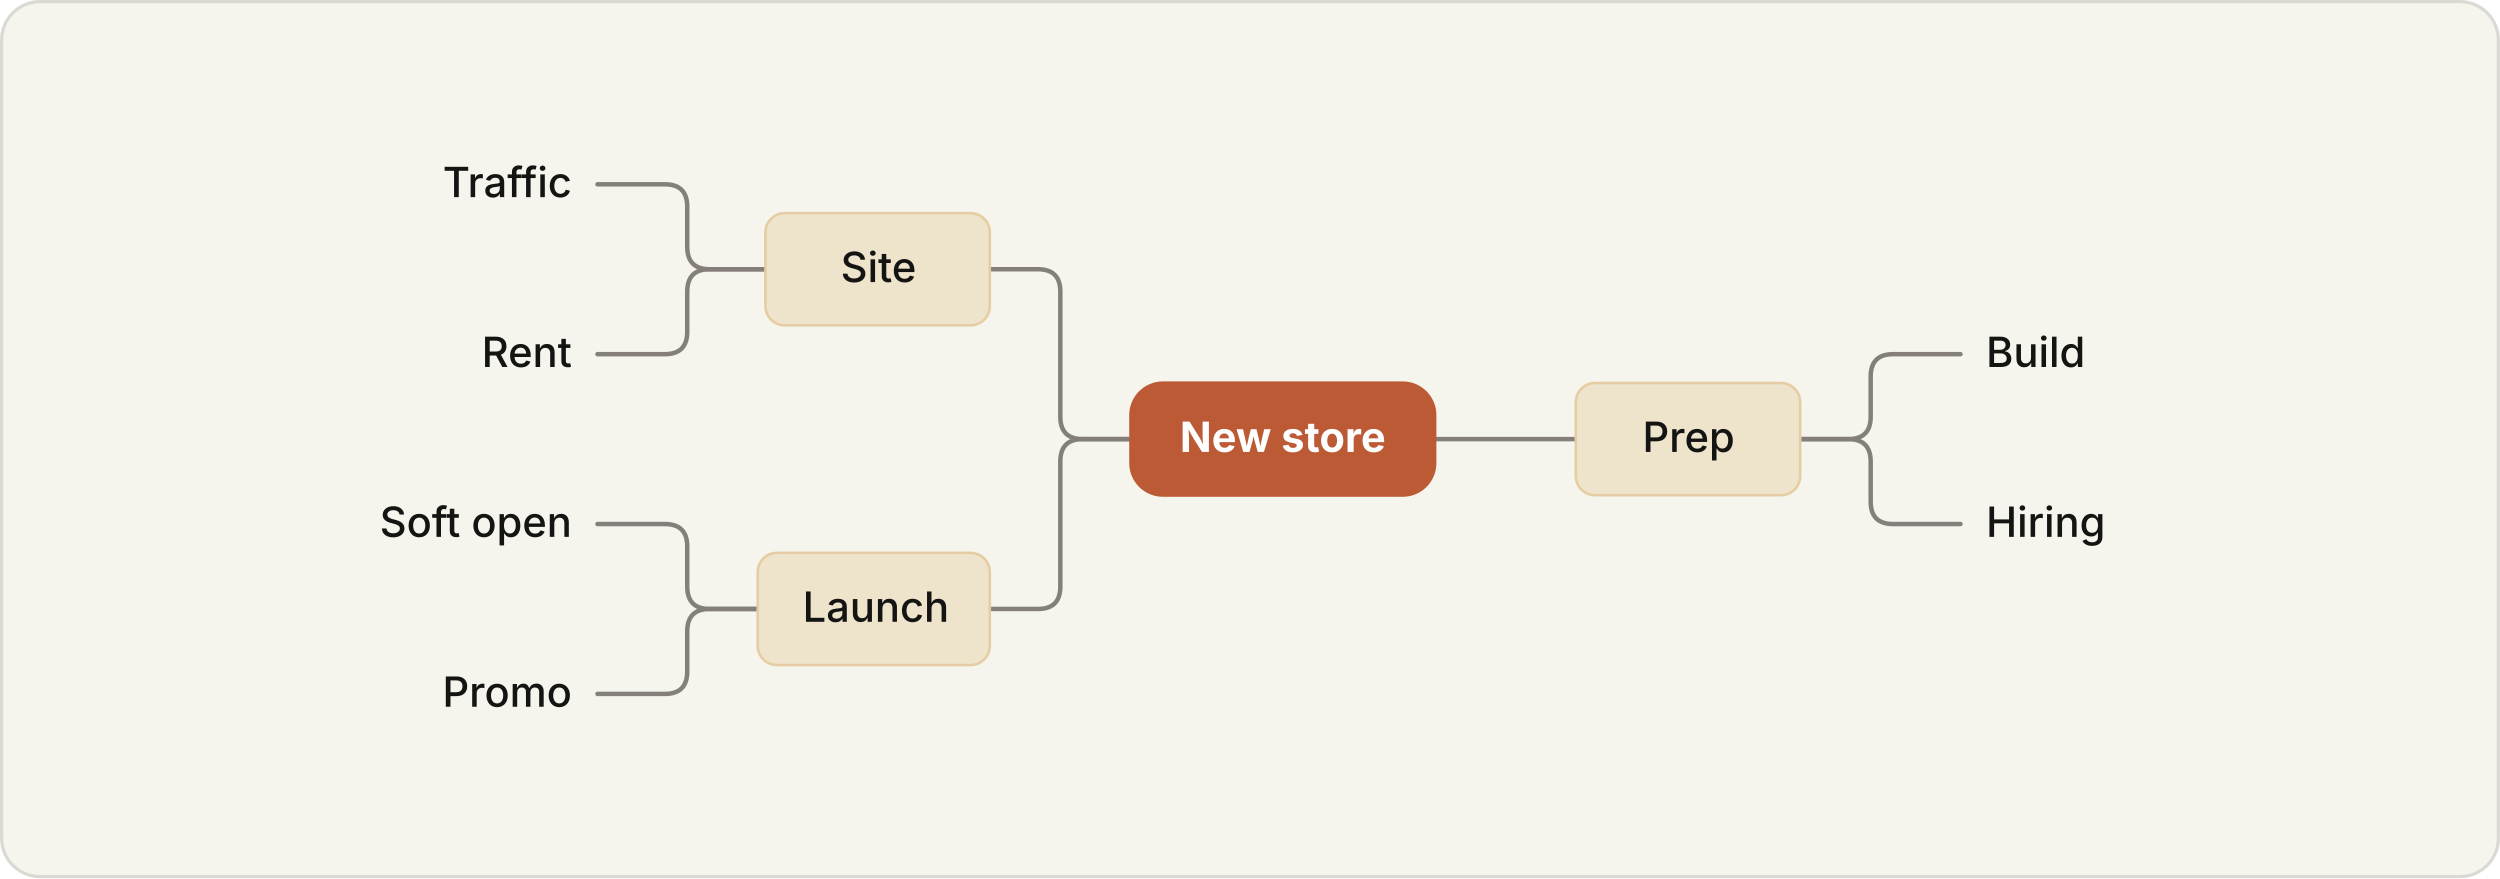
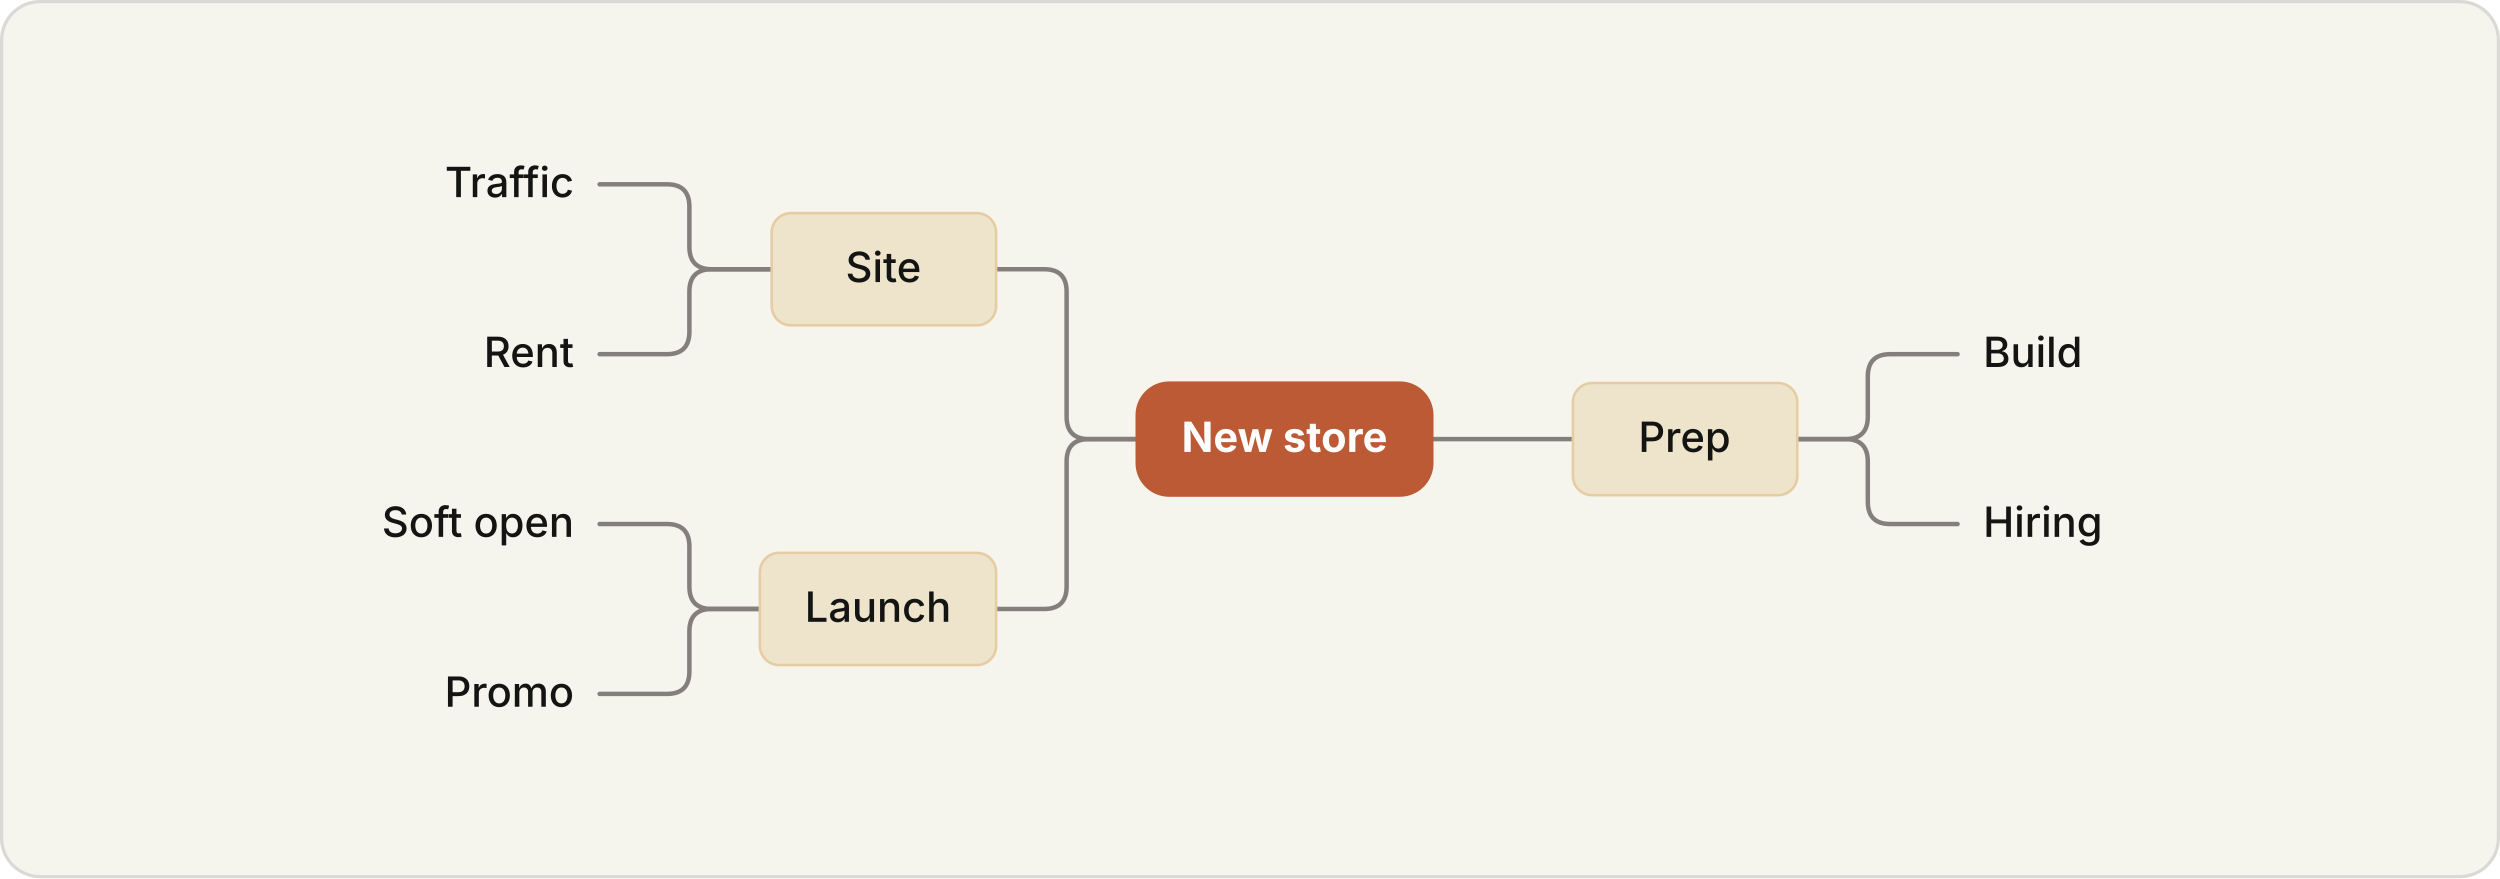
<svg xmlns="http://www.w3.org/2000/svg" width="780" height="274" viewBox="0 0 780 274" font-family="system-ui, -apple-system, BlinkMacSystemFont, &quot;Segoe UI&quot;, &quot;Noto Sans SC&quot;, &quot;Microsoft YaHei&quot;, sans-serif" role="img" lang="en">
  <rect x="0.5" y="0.5" width="779" height="273" rx="12" fill="#f5f4ed" stroke="#dad9d4" />
-   <g transform="translate(79.5 16)">
-     <svg width="621" height="242" viewBox="0 0 621 242" data-kchart-anchor-x="320.737548828125" data-kchart-anchor-y="121" font-family="system-ui, -apple-system, BlinkMacSystemFont, &quot;Segoe UI&quot;, &quot;Noto Sans SC&quot;, &quot;Microsoft YaHei&quot;, sans-serif" role="img" aria-labelledby="g-chart-mindmap-title">
-       <path d="M273.32 121 L258.32 121 Q251.32 121 251.32 114 L251.32 75 Q251.32 68 244.32 68 L229.32 68" fill="none" stroke="#847f7a" stroke-width="1.4" stroke-linecap="round" stroke-linejoin="round" data-kc-kind="mindmap" data-kc-node="site" data-kc-related="[&quot;site&quot;,&quot;traffic&quot;,&quot;rent&quot;]" data-kc-from="open" data-kc-to="site" />
-       <path d="M159.32 68 L141.918 68 Q134.918 68 134.918 61 L134.918 48.5 Q134.918 41.5 127.918 41.5 L106.918 41.5" fill="none" stroke="#847f7a" stroke-width="1.4" stroke-linecap="round" stroke-linejoin="round" data-kc-kind="mindmap" data-kc-node="traffic" data-kc-related="[&quot;traffic&quot;]" data-kc-from="site" data-kc-to="traffic" />
-       <path d="M159.32 68 L141.918 68 Q134.918 68 134.918 75 L134.918 87.5 Q134.918 94.5 127.918 94.5 L106.918 94.5" fill="none" stroke="#847f7a" stroke-width="1.4" stroke-linecap="round" stroke-linejoin="round" data-kc-kind="mindmap" data-kc-node="rent" data-kc-related="[&quot;rent&quot;]" data-kc-from="site" data-kc-to="rent" />
-       <path d="M368.155 121 L412.155 121" fill="none" stroke="#847f7a" stroke-width="1.4" stroke-linecap="round" stroke-linejoin="round" data-kc-kind="mindmap" data-kc-node="fit" data-kc-related="[&quot;fit&quot;,&quot;build&quot;,&quot;hire&quot;]" data-kc-from="open" data-kc-to="fit" />
-       <path d="M482.155 121 L497.155 121 Q504.155 121 504.155 114 L504.155 101.5 Q504.155 94.5 511.155 94.5 L532.155 94.5" fill="none" stroke="#847f7a" stroke-width="1.4" stroke-linecap="round" stroke-linejoin="round" data-kc-kind="mindmap" data-kc-node="build" data-kc-related="[&quot;build&quot;]" data-kc-from="fit" data-kc-to="build" />
-       <path d="M482.155 121 L497.155 121 Q504.155 121 504.155 128 L504.155 140.5 Q504.155 147.5 511.155 147.5 L532.155 147.5" fill="none" stroke="#847f7a" stroke-width="1.4" stroke-linecap="round" stroke-linejoin="round" data-kc-kind="mindmap" data-kc-node="hire" data-kc-related="[&quot;hire&quot;]" data-kc-from="fit" data-kc-to="hire" />
-       <path d="M273.32 121 L258.32 121 Q251.32 121 251.32 128 L251.32 167 Q251.32 174 244.32 174 L229.32 174" fill="none" stroke="#847f7a" stroke-width="1.4" stroke-linecap="round" stroke-linejoin="round" data-kc-kind="mindmap" data-kc-node="launch" data-kc-related="[&quot;launch&quot;,&quot;soft&quot;,&quot;promo&quot;]" data-kc-from="open" data-kc-to="launch" />
-       <path d="M156.918 174 L141.918 174 Q134.918 174 134.918 167 L134.918 154.5 Q134.918 147.5 127.918 147.5 L106.918 147.5" fill="none" stroke="#847f7a" stroke-width="1.4" stroke-linecap="round" stroke-linejoin="round" data-kc-kind="mindmap" data-kc-node="soft" data-kc-related="[&quot;soft&quot;]" data-kc-from="launch" data-kc-to="soft" />
-       <path d="M156.918 174 L141.918 174 Q134.918 174 134.918 181 L134.918 193.5 Q134.918 200.5 127.918 200.5 L106.918 200.5" fill="none" stroke="#847f7a" stroke-width="1.4" stroke-linecap="round" stroke-linejoin="round" data-kc-kind="mindmap" data-kc-node="promo" data-kc-related="[&quot;promo&quot;]" data-kc-from="launch" data-kc-to="promo" />
-       <rect x="273.32" y="103.5" width="94.834" height="35" rx="10" fill="#bb5a35" stroke="#bb5a35" stroke-width="1" data-kc-kind="mindmap" data-kc-node="open" data-kc-related="[&quot;open&quot;,&quot;site&quot;,&quot;traffic&quot;,&quot;rent&quot;,&quot;fit&quot;,&quot;build&quot;,&quot;hire&quot;,&quot;launch&quot;,&quot;soft&quot;,&quot;promo&quot;]" />
-       <text x="320.738" y="125" text-anchor="middle" font-size="13" font-weight="650" fill="#fefefe" data-kc-kind="mindmap" data-kc-node="open" data-kc-related="[&quot;open&quot;,&quot;site&quot;,&quot;traffic&quot;,&quot;rent&quot;,&quot;fit&quot;,&quot;build&quot;,&quot;hire&quot;,&quot;launch&quot;,&quot;soft&quot;,&quot;promo&quot;]" data-kc-role="label">New store</text>
-       <rect x="159.32" y="50.5" width="70" height="35" rx="6" fill="#eee4cb" stroke="#e6cca2" stroke-width="0.8" data-kc-kind="mindmap" data-kc-node="site" data-kc-related="[&quot;site&quot;,&quot;traffic&quot;,&quot;rent&quot;]" />
-       <text x="182.783" y="72" text-anchor="start" font-size="13" font-weight="500" fill="#141413" data-kc-kind="mindmap" data-kc-node="site" data-kc-related="[&quot;site&quot;,&quot;traffic&quot;,&quot;rent&quot;]" data-kc-role="label">Site</text>
-       <text x="98.918" y="45.5" text-anchor="end" font-size="13" font-weight="500" fill="#141413" data-kc-kind="mindmap" data-kc-node="traffic" data-kc-related="[&quot;traffic&quot;]" data-kc-role="label">Traffic</text>
-       <text x="98.918" y="98.5" text-anchor="end" font-size="13" font-weight="500" fill="#141413" data-kc-kind="mindmap" data-kc-node="rent" data-kc-related="[&quot;rent&quot;]" data-kc-role="label">Rent</text>
-       <rect x="412.155" y="103.5" width="70" height="35" rx="6" fill="#eee4cb" stroke="#e6cca2" stroke-width="0.8" data-kc-kind="mindmap" data-kc-node="fit" data-kc-related="[&quot;fit&quot;,&quot;build&quot;,&quot;hire&quot;]" />
-       <text x="432.949" y="125" text-anchor="start" font-size="13" font-weight="500" fill="#141413" data-kc-kind="mindmap" data-kc-node="fit" data-kc-related="[&quot;fit&quot;,&quot;build&quot;,&quot;hire&quot;]" data-kc-role="label">Prep</text>
-       <text x="540.155" y="98.5" text-anchor="start" font-size="13" font-weight="500" fill="#141413" data-kc-kind="mindmap" data-kc-node="build" data-kc-related="[&quot;build&quot;]" data-kc-role="label">Build</text>
-       <text x="540.155" y="151.5" text-anchor="start" font-size="13" font-weight="500" fill="#141413" data-kc-kind="mindmap" data-kc-node="hire" data-kc-related="[&quot;hire&quot;]" data-kc-role="label">Hiring</text>
-       <rect x="156.918" y="156.5" width="72.402" height="35" rx="6" fill="#eee4cb" stroke="#e6cca2" stroke-width="0.8" data-kc-kind="mindmap" data-kc-node="launch" data-kc-related="[&quot;launch&quot;,&quot;soft&quot;,&quot;promo&quot;]" />
-       <text x="170.918" y="178" text-anchor="start" font-size="13" font-weight="500" fill="#141413" data-kc-kind="mindmap" data-kc-node="launch" data-kc-related="[&quot;launch&quot;,&quot;soft&quot;,&quot;promo&quot;]" data-kc-role="label">Launch</text>
-       <text x="98.918" y="151.5" text-anchor="end" font-size="13" font-weight="500" fill="#141413" data-kc-kind="mindmap" data-kc-node="soft" data-kc-related="[&quot;soft&quot;]" data-kc-role="label">Soft open</text>
-       <text x="98.918" y="204.5" text-anchor="end" font-size="13" font-weight="500" fill="#141413" data-kc-kind="mindmap" data-kc-node="promo" data-kc-related="[&quot;promo&quot;]" data-kc-role="label">Promo</text>
+   <g transform="translate(81 16)">
+     <svg width="618" height="242" viewBox="0 0 618 242" data-kchart-anchor-x="319.76766204833984" data-kchart-anchor-y="121" font-family="system-ui, -apple-system, BlinkMacSystemFont, &quot;Segoe UI&quot;, &quot;Noto Sans SC&quot;, &quot;Microsoft YaHei&quot;, sans-serif" role="img" aria-labelledby="g-chart-mindmap-title">
+       <path d="M273.781 121 L258.781 121 Q251.781 121 251.781 114 L251.781 75 Q251.781 68 244.781 68 L229.781 68" fill="none" stroke="#847f7a" stroke-width="1.4" stroke-linecap="round" stroke-linejoin="round" data-kc-kind="mindmap" data-kc-node="site" data-kc-related="[&quot;site&quot;,&quot;traffic&quot;,&quot;rent&quot;]" data-kc-from="open" data-kc-to="site" />
+       <path d="M159.781 68 L141.086 68 Q134.086 68 134.086 61 L134.086 48.5 Q134.086 41.5 127.086 41.5 L106.086 41.5" fill="none" stroke="#847f7a" stroke-width="1.4" stroke-linecap="round" stroke-linejoin="round" data-kc-kind="mindmap" data-kc-node="traffic" data-kc-related="[&quot;traffic&quot;]" data-kc-from="site" data-kc-to="traffic" />
+       <path d="M159.781 68 L141.086 68 Q134.086 68 134.086 75 L134.086 87.5 Q134.086 94.5 127.086 94.5 L106.086 94.5" fill="none" stroke="#847f7a" stroke-width="1.4" stroke-linecap="round" stroke-linejoin="round" data-kc-kind="mindmap" data-kc-node="rent" data-kc-related="[&quot;rent&quot;]" data-kc-from="site" data-kc-to="rent" />
+       <path d="M365.754 121 L409.754 121" fill="none" stroke="#847f7a" stroke-width="1.4" stroke-linecap="round" stroke-linejoin="round" data-kc-kind="mindmap" data-kc-node="fit" data-kc-related="[&quot;fit&quot;,&quot;build&quot;,&quot;hire&quot;]" data-kc-from="open" data-kc-to="fit" />
+       <path d="M479.754 121 L494.754 121 Q501.754 121 501.754 114 L501.754 101.5 Q501.754 94.5 508.754 94.5 L529.754 94.5" fill="none" stroke="#847f7a" stroke-width="1.4" stroke-linecap="round" stroke-linejoin="round" data-kc-kind="mindmap" data-kc-node="build" data-kc-related="[&quot;build&quot;]" data-kc-from="fit" data-kc-to="build" />
+       <path d="M479.754 121 L494.754 121 Q501.754 121 501.754 128 L501.754 140.5 Q501.754 147.5 508.754 147.5 L529.754 147.5" fill="none" stroke="#847f7a" stroke-width="1.4" stroke-linecap="round" stroke-linejoin="round" data-kc-kind="mindmap" data-kc-node="hire" data-kc-related="[&quot;hire&quot;]" data-kc-from="fit" data-kc-to="hire" />
+       <path d="M273.781 121 L258.781 121 Q251.781 121 251.781 128 L251.781 167 Q251.781 174 244.781 174 L229.781 174" fill="none" stroke="#847f7a" stroke-width="1.4" stroke-linecap="round" stroke-linejoin="round" data-kc-kind="mindmap" data-kc-node="launch" data-kc-related="[&quot;launch&quot;,&quot;soft&quot;,&quot;promo&quot;]" data-kc-from="open" data-kc-to="launch" />
+       <path d="M156.086 174 L141.086 174 Q134.086 174 134.086 167 L134.086 154.5 Q134.086 147.5 127.086 147.5 L106.086 147.5" fill="none" stroke="#847f7a" stroke-width="1.4" stroke-linecap="round" stroke-linejoin="round" data-kc-kind="mindmap" data-kc-node="soft" data-kc-related="[&quot;soft&quot;]" data-kc-from="launch" data-kc-to="soft" />
+       <path d="M156.086 174 L141.086 174 Q134.086 174 134.086 181 L134.086 193.5 Q134.086 200.5 127.086 200.5 L106.086 200.5" fill="none" stroke="#847f7a" stroke-width="1.4" stroke-linecap="round" stroke-linejoin="round" data-kc-kind="mindmap" data-kc-node="promo" data-kc-related="[&quot;promo&quot;]" data-kc-from="launch" data-kc-to="promo" />
+       <rect x="273.781" y="103.5" width="91.973" height="35" rx="10" fill="#bb5a35" stroke="#bb5a35" stroke-width="1" data-kc-kind="mindmap" data-kc-node="open" data-kc-related="[&quot;open&quot;,&quot;site&quot;,&quot;traffic&quot;,&quot;rent&quot;,&quot;fit&quot;,&quot;build&quot;,&quot;hire&quot;,&quot;launch&quot;,&quot;soft&quot;,&quot;promo&quot;]" />
+       <text x="319.768" y="125" text-anchor="middle" font-size="13" font-weight="650" fill="#fefefe" data-kc-kind="mindmap" data-kc-node="open" data-kc-related="[&quot;open&quot;,&quot;site&quot;,&quot;traffic&quot;,&quot;rent&quot;,&quot;fit&quot;,&quot;build&quot;,&quot;hire&quot;,&quot;launch&quot;,&quot;soft&quot;,&quot;promo&quot;]" data-kc-role="label">New store</text>
+       <rect x="159.781" y="50.5" width="70" height="35" rx="6" fill="#eee4cb" stroke="#e6cca2" stroke-width="0.8" data-kc-kind="mindmap" data-kc-node="site" data-kc-related="[&quot;site&quot;,&quot;traffic&quot;,&quot;rent&quot;]" />
+       <text x="182.815" y="72" text-anchor="start" font-size="13" font-weight="500" fill="#141413" data-kc-kind="mindmap" data-kc-node="site" data-kc-related="[&quot;site&quot;,&quot;traffic&quot;,&quot;rent&quot;]" data-kc-role="label">Site</text>
+       <text x="98.086" y="45.5" text-anchor="end" font-size="13" font-weight="500" fill="#141413" data-kc-kind="mindmap" data-kc-node="traffic" data-kc-related="[&quot;traffic&quot;]" data-kc-role="label">Traffic</text>
+       <text x="98.086" y="98.5" text-anchor="end" font-size="13" font-weight="500" fill="#141413" data-kc-kind="mindmap" data-kc-node="rent" data-kc-related="[&quot;rent&quot;]" data-kc-role="label">Rent</text>
+       <rect x="409.754" y="103.5" width="70" height="35" rx="6" fill="#eee4cb" stroke="#e6cca2" stroke-width="0.8" data-kc-kind="mindmap" data-kc-node="fit" data-kc-related="[&quot;fit&quot;,&quot;build&quot;,&quot;hire&quot;]" />
+       <text x="430.181" y="125" text-anchor="start" font-size="13" font-weight="500" fill="#141413" data-kc-kind="mindmap" data-kc-node="fit" data-kc-related="[&quot;fit&quot;,&quot;build&quot;,&quot;hire&quot;]" data-kc-role="label">Prep</text>
+       <text x="537.754" y="98.5" text-anchor="start" font-size="13" font-weight="500" fill="#141413" data-kc-kind="mindmap" data-kc-node="build" data-kc-related="[&quot;build&quot;]" data-kc-role="label">Build</text>
+       <text x="537.754" y="151.5" text-anchor="start" font-size="13" font-weight="500" fill="#141413" data-kc-kind="mindmap" data-kc-node="hire" data-kc-related="[&quot;hire&quot;]" data-kc-role="label">Hiring</text>
+       <rect x="156.086" y="156.5" width="73.695" height="35" rx="6" fill="#eee4cb" stroke="#e6cca2" stroke-width="0.8" data-kc-kind="mindmap" data-kc-node="launch" data-kc-related="[&quot;launch&quot;,&quot;soft&quot;,&quot;promo&quot;]" />
+       <text x="170.086" y="178" text-anchor="start" font-size="13" font-weight="500" fill="#141413" data-kc-kind="mindmap" data-kc-node="launch" data-kc-related="[&quot;launch&quot;,&quot;soft&quot;,&quot;promo&quot;]" data-kc-role="label">Launch</text>
+       <text x="98.086" y="151.5" text-anchor="end" font-size="13" font-weight="500" fill="#141413" data-kc-kind="mindmap" data-kc-node="soft" data-kc-related="[&quot;soft&quot;]" data-kc-role="label">Soft open</text>
+       <text x="98.086" y="204.5" text-anchor="end" font-size="13" font-weight="500" fill="#141413" data-kc-kind="mindmap" data-kc-node="promo" data-kc-related="[&quot;promo&quot;]" data-kc-role="label">Promo</text>
    </svg>
  </g>
</svg>
